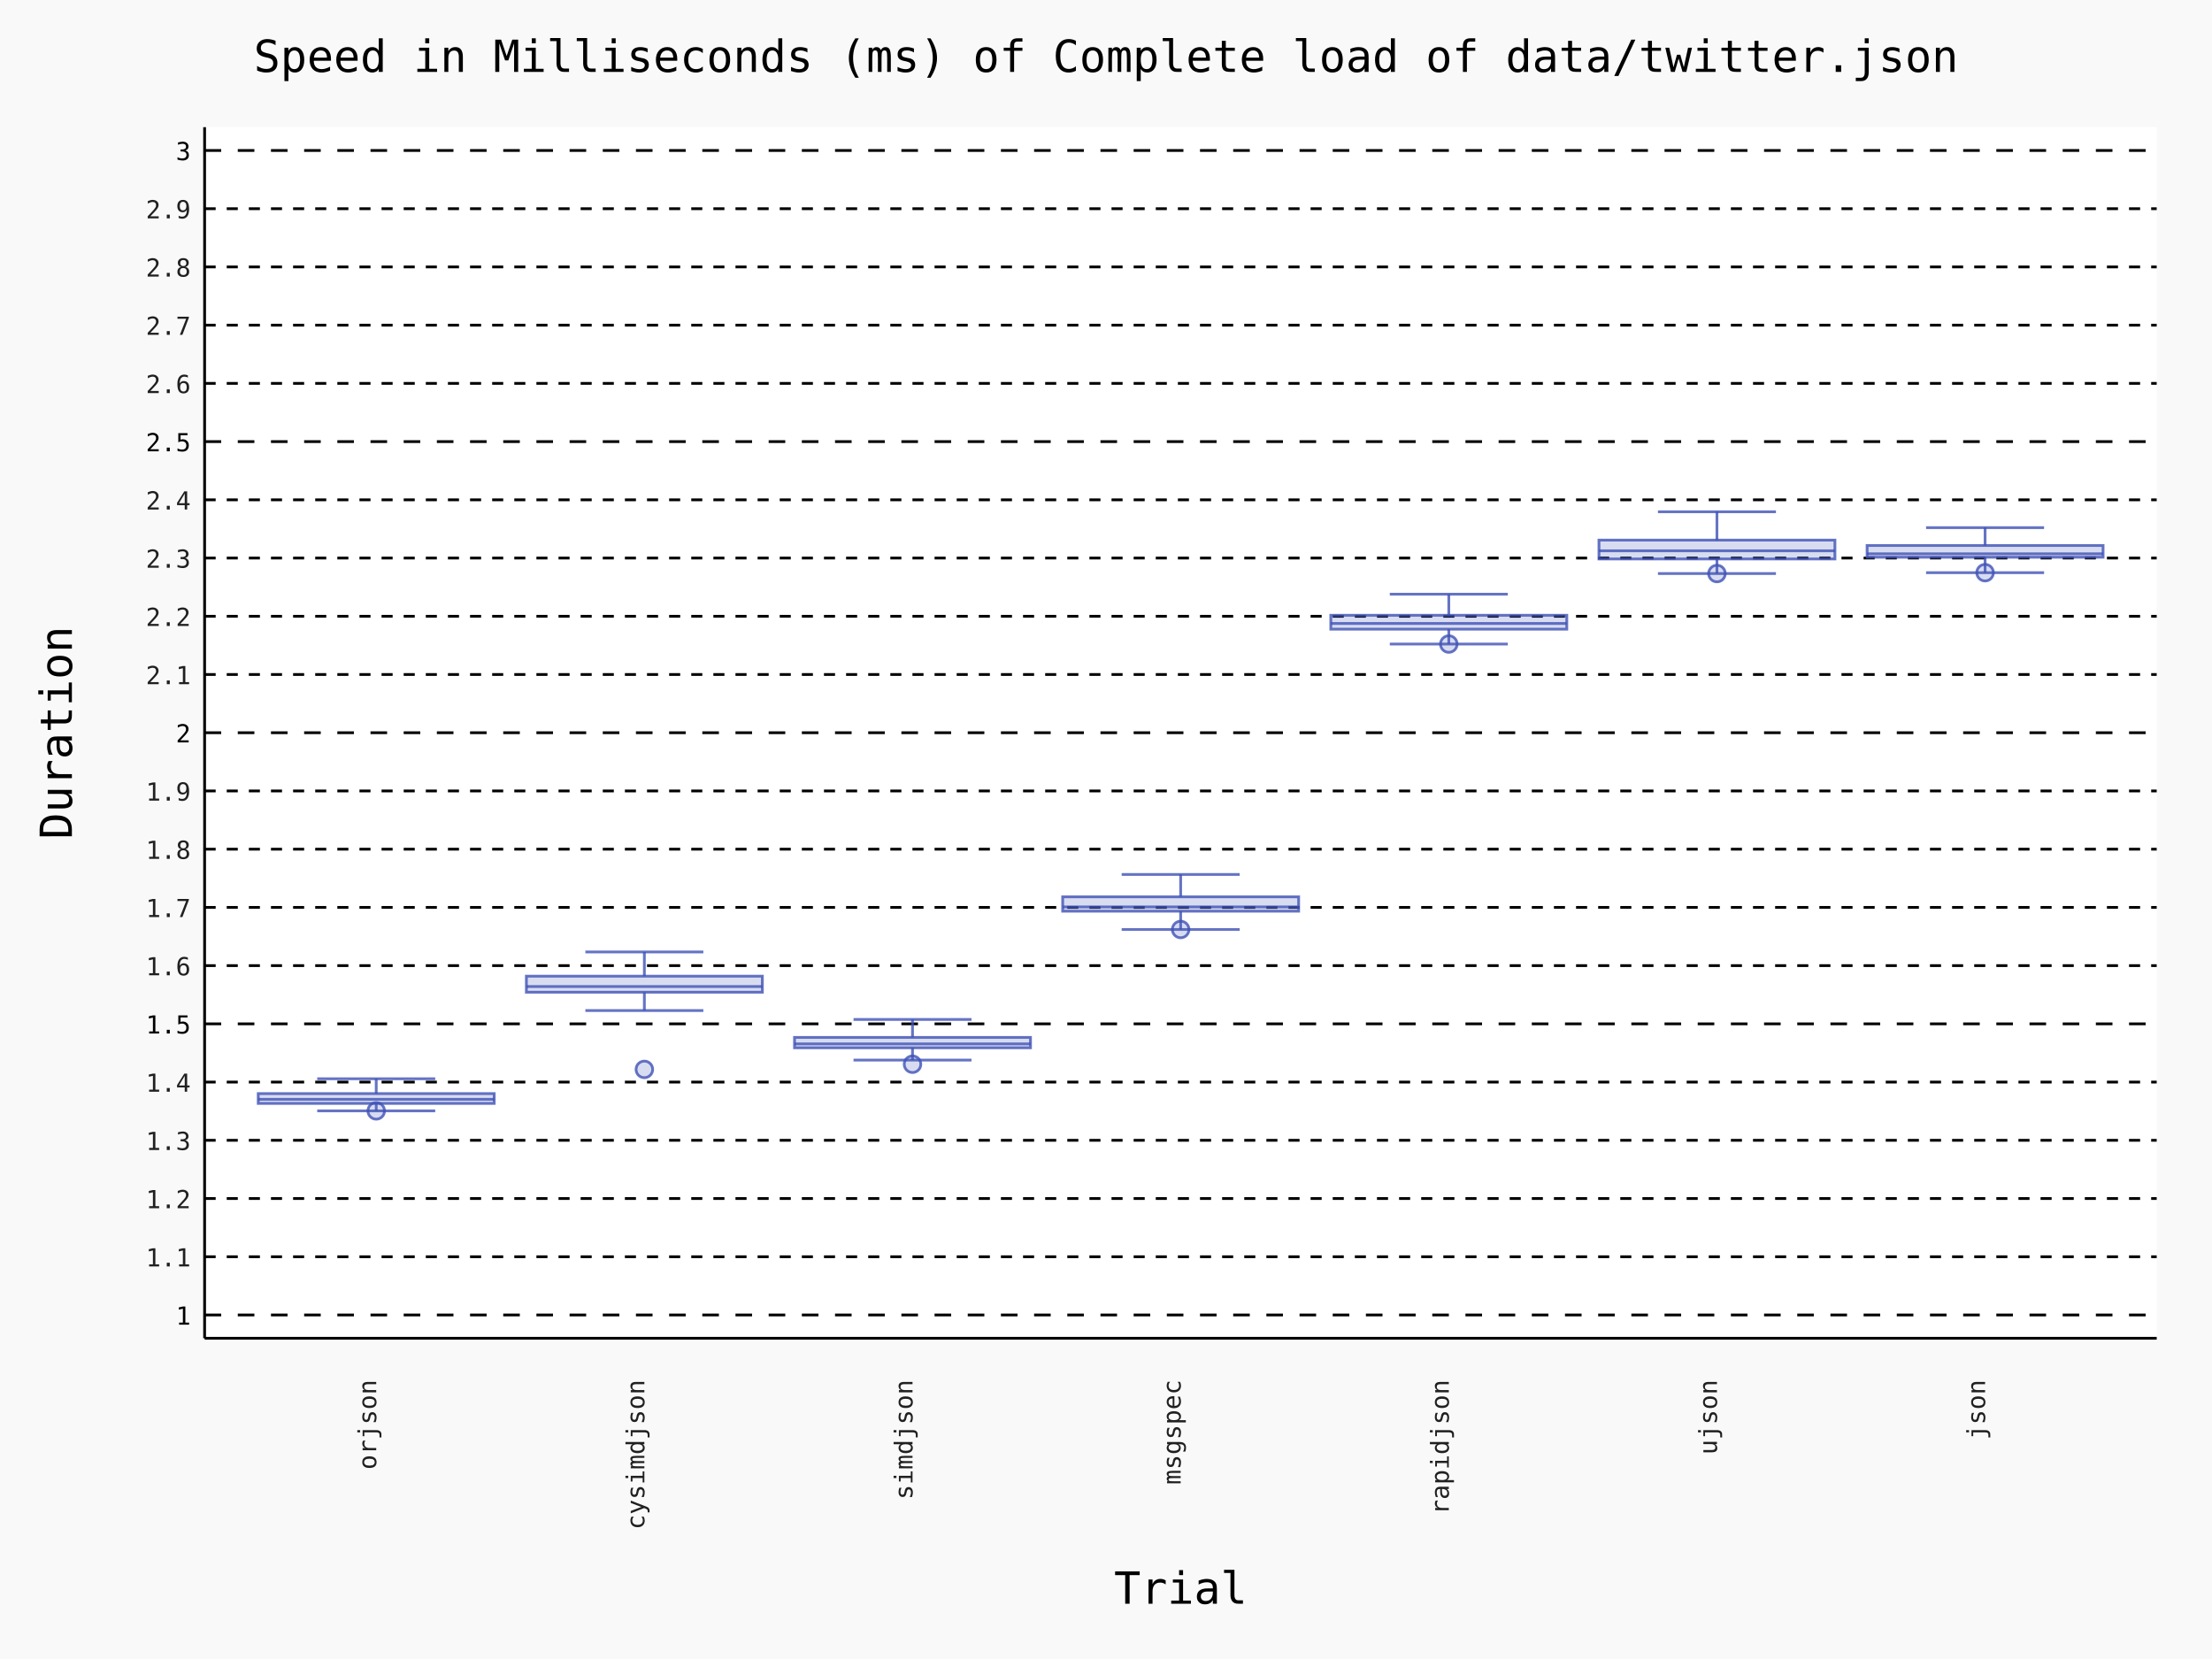
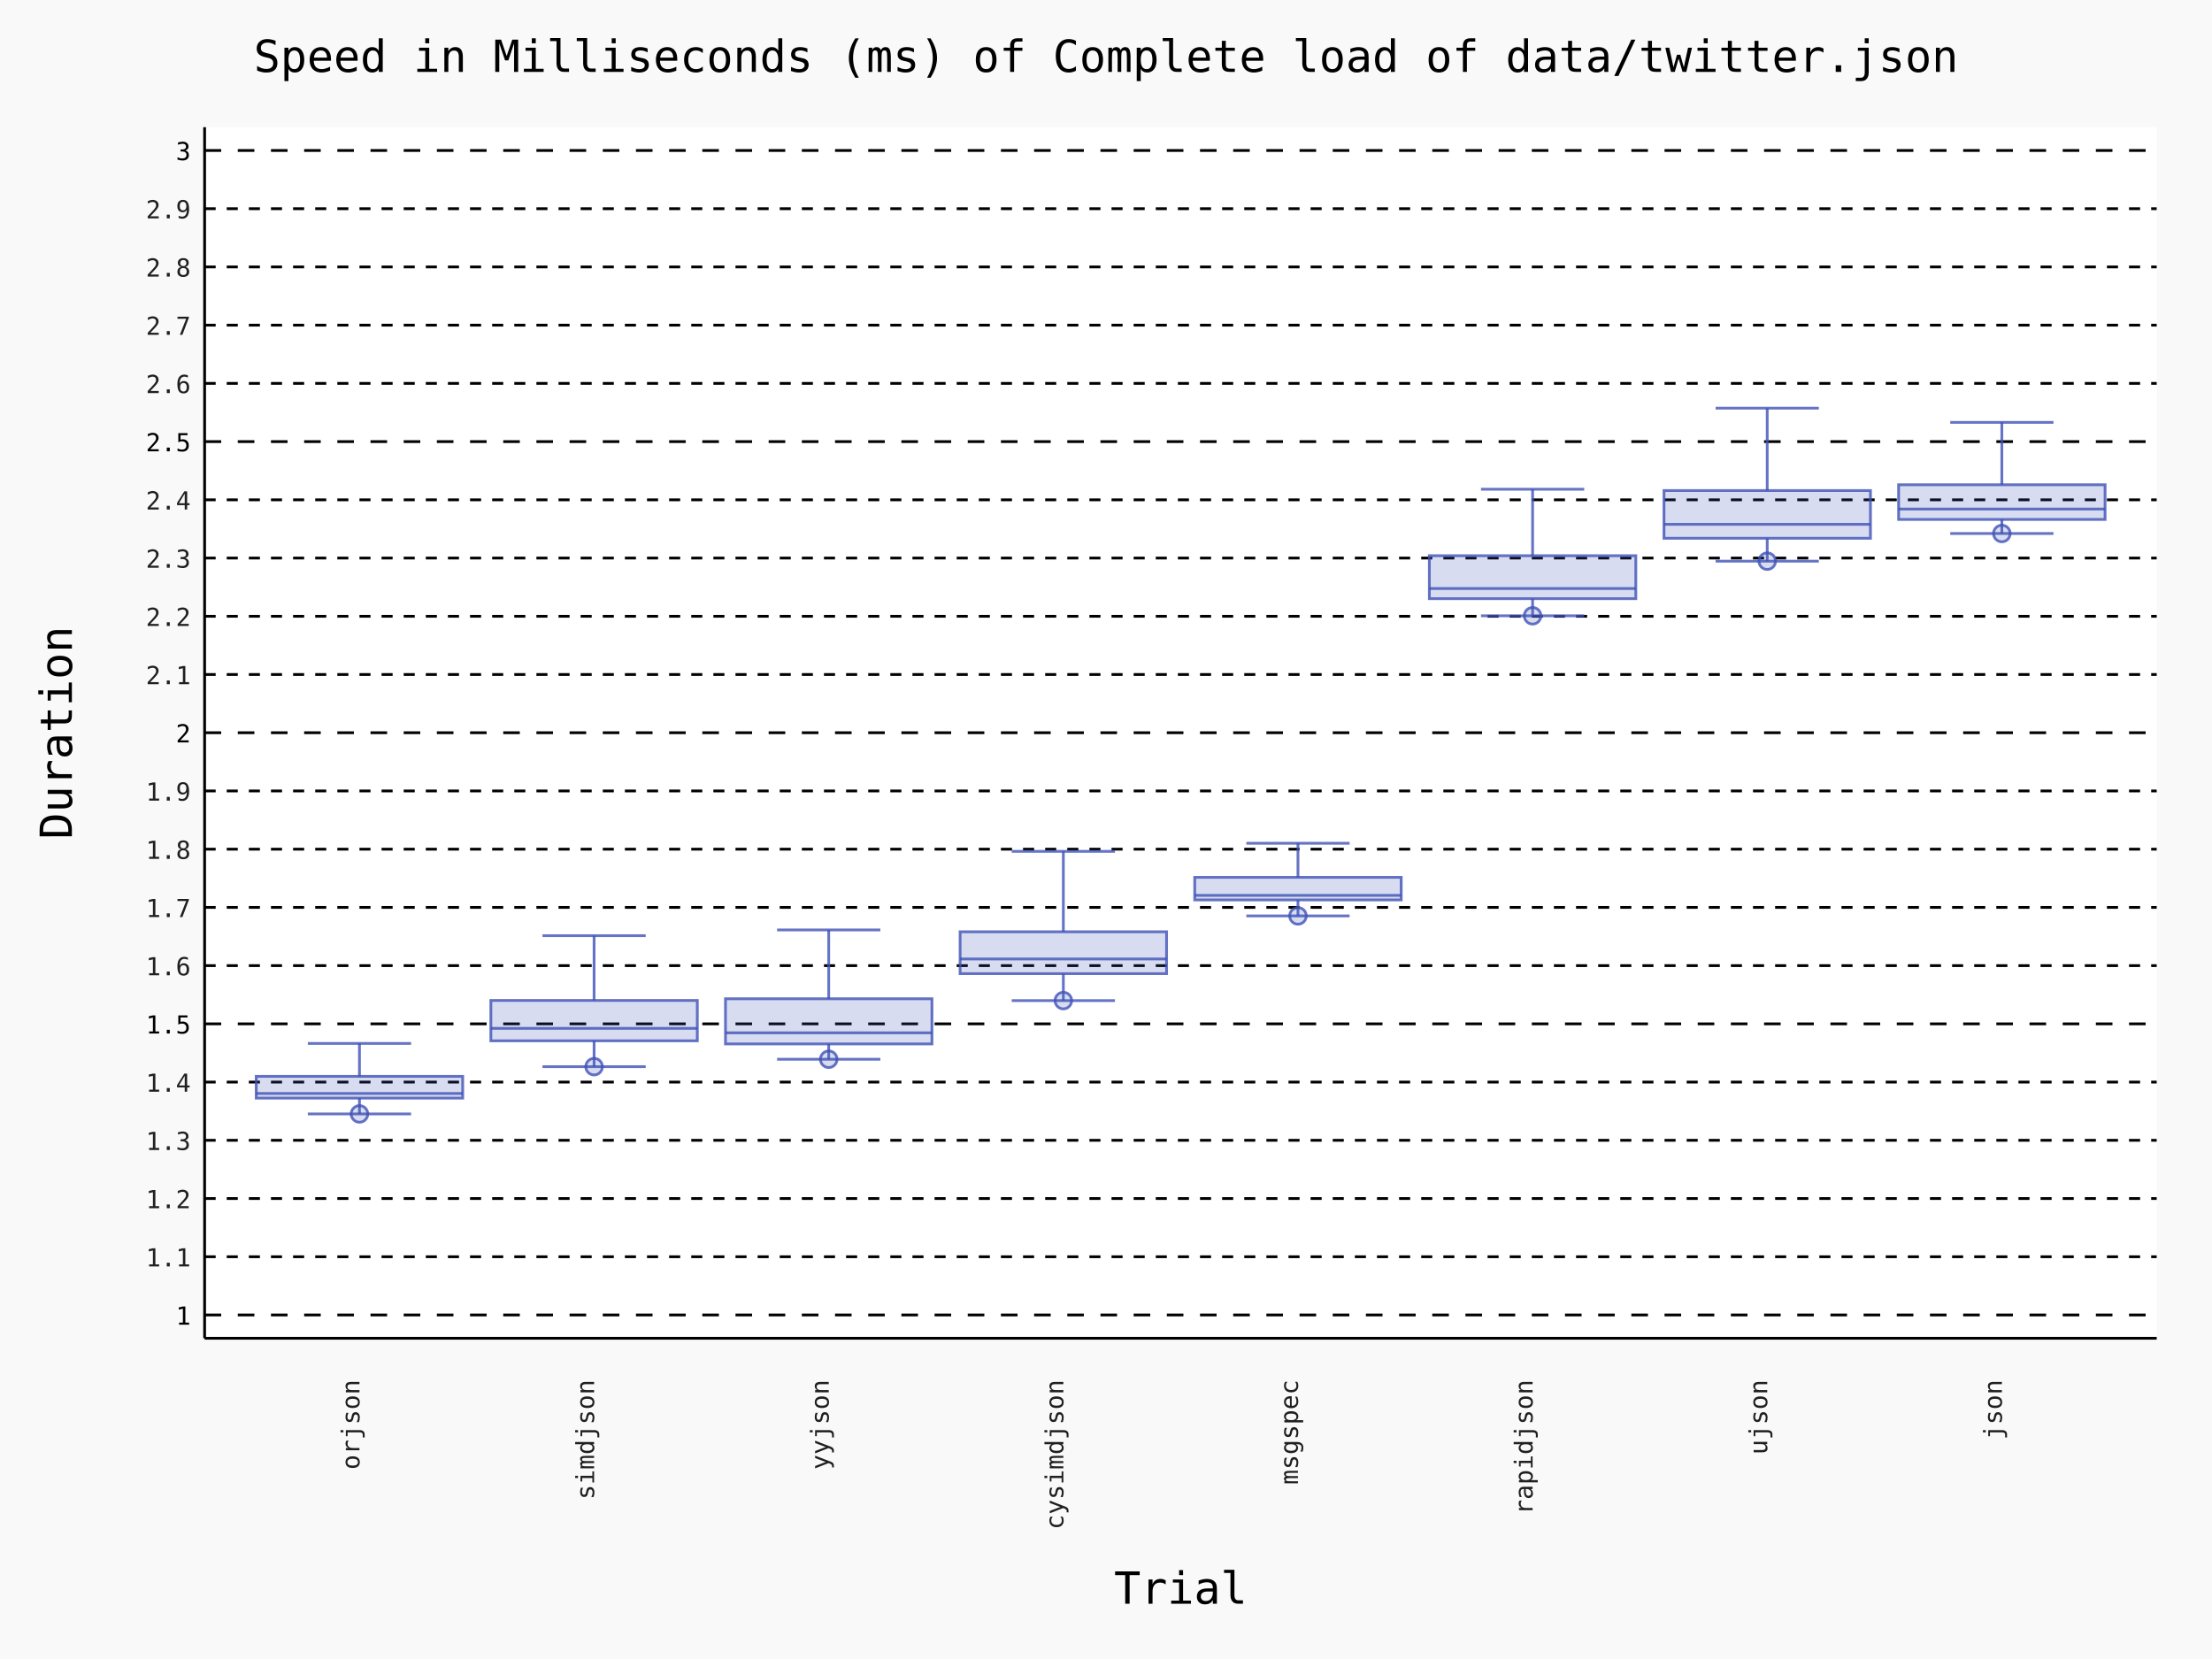
- <svg xmlns="http://www.w3.org/2000/svg" id="chart-14354705-ff18-4be9-b8b9-d10050f9c89e" class="pygal-chart" viewBox="0 0 800 600">
+ <svg xmlns="http://www.w3.org/2000/svg" id="chart-1b67615e-af65-4962-926c-816a9655a76c" class="pygal-chart" viewBox="0 0 800 600">
  <defs>
-     <style type="text/css">#chart-14354705-ff18-4be9-b8b9-d10050f9c89e{-webkit-user-select:none;-webkit-font-smoothing:antialiased;font-family:Consolas,"Deja Vu Sans Mono","Bitstream Vera Sans Mono","Courier New",monospace}#chart-14354705-ff18-4be9-b8b9-d10050f9c89e .title{font-family:Consolas,"Deja Vu Sans Mono","Bitstream Vera Sans Mono","Courier New",monospace;font-size:16px}#chart-14354705-ff18-4be9-b8b9-d10050f9c89e .legends .legend text{font-family:Consolas,"Deja Vu Sans Mono","Bitstream Vera Sans Mono","Courier New",monospace;font-size:14px}#chart-14354705-ff18-4be9-b8b9-d10050f9c89e .axis text{font-family:Consolas,"Deja Vu Sans Mono","Bitstream Vera Sans Mono","Courier New",monospace;font-size:10px}#chart-14354705-ff18-4be9-b8b9-d10050f9c89e .axis text.major{font-family:Consolas,"Deja Vu Sans Mono","Bitstream Vera Sans Mono","Courier New",monospace;font-size:10px}#chart-14354705-ff18-4be9-b8b9-d10050f9c89e .text-overlay text.value{font-family:Consolas,"Deja Vu Sans Mono","Bitstream Vera Sans Mono","Courier New",monospace;font-size:16px}#chart-14354705-ff18-4be9-b8b9-d10050f9c89e .text-overlay text.label{font-family:Consolas,"Deja Vu Sans Mono","Bitstream Vera Sans Mono","Courier New",monospace;font-size:10px}#chart-14354705-ff18-4be9-b8b9-d10050f9c89e .tooltip{font-family:Consolas,"Deja Vu Sans Mono","Bitstream Vera Sans Mono","Courier New",monospace;font-size:14px}#chart-14354705-ff18-4be9-b8b9-d10050f9c89e text.no_data{font-family:Consolas,"Deja Vu Sans Mono","Bitstream Vera Sans Mono","Courier New",monospace;font-size:64px}
- #chart-14354705-ff18-4be9-b8b9-d10050f9c89e{background-color:rgba(249,249,249,1)}#chart-14354705-ff18-4be9-b8b9-d10050f9c89e path,#chart-14354705-ff18-4be9-b8b9-d10050f9c89e line,#chart-14354705-ff18-4be9-b8b9-d10050f9c89e rect,#chart-14354705-ff18-4be9-b8b9-d10050f9c89e circle{-webkit-transition:150ms;-moz-transition:150ms;transition:150ms}#chart-14354705-ff18-4be9-b8b9-d10050f9c89e .graph &gt; .background{fill:rgba(249,249,249,1)}#chart-14354705-ff18-4be9-b8b9-d10050f9c89e .plot &gt; .background{fill:rgba(255,255,255,1)}#chart-14354705-ff18-4be9-b8b9-d10050f9c89e .graph{fill:rgba(0,0,0,.87)}#chart-14354705-ff18-4be9-b8b9-d10050f9c89e text.no_data{fill:rgba(0,0,0,1)}#chart-14354705-ff18-4be9-b8b9-d10050f9c89e .title{fill:rgba(0,0,0,1)}#chart-14354705-ff18-4be9-b8b9-d10050f9c89e .legends .legend text{fill:rgba(0,0,0,.87)}#chart-14354705-ff18-4be9-b8b9-d10050f9c89e .legends .legend:hover text{fill:rgba(0,0,0,1)}#chart-14354705-ff18-4be9-b8b9-d10050f9c89e .axis .line{stroke:rgba(0,0,0,1)}#chart-14354705-ff18-4be9-b8b9-d10050f9c89e .axis .guide.line{stroke:rgba(0,0,0,.54)}#chart-14354705-ff18-4be9-b8b9-d10050f9c89e .axis .major.line{stroke:rgba(0,0,0,.87)}#chart-14354705-ff18-4be9-b8b9-d10050f9c89e .axis text.major{fill:rgba(0,0,0,1)}#chart-14354705-ff18-4be9-b8b9-d10050f9c89e .axis.y .guides:hover .guide.line,#chart-14354705-ff18-4be9-b8b9-d10050f9c89e .line-graph .axis.x .guides:hover .guide.line,#chart-14354705-ff18-4be9-b8b9-d10050f9c89e .stackedline-graph .axis.x .guides:hover .guide.line,#chart-14354705-ff18-4be9-b8b9-d10050f9c89e .xy-graph .axis.x .guides:hover .guide.line{stroke:rgba(0,0,0,1)}#chart-14354705-ff18-4be9-b8b9-d10050f9c89e .axis .guides:hover text{fill:rgba(0,0,0,1)}#chart-14354705-ff18-4be9-b8b9-d10050f9c89e .reactive{fill-opacity:.7;stroke-opacity:.8;stroke-width:1}#chart-14354705-ff18-4be9-b8b9-d10050f9c89e .ci{stroke:rgba(0,0,0,.87)}#chart-14354705-ff18-4be9-b8b9-d10050f9c89e .reactive.active,#chart-14354705-ff18-4be9-b8b9-d10050f9c89e .active .reactive{fill-opacity:.8;stroke-opacity:.9;stroke-width:4}#chart-14354705-ff18-4be9-b8b9-d10050f9c89e .ci .reactive.active{stroke-width:1.5}#chart-14354705-ff18-4be9-b8b9-d10050f9c89e .series text{fill:rgba(0,0,0,1)}#chart-14354705-ff18-4be9-b8b9-d10050f9c89e .tooltip rect{fill:rgba(255,255,255,1);stroke:rgba(0,0,0,1);-webkit-transition:opacity 150ms;-moz-transition:opacity 150ms;transition:opacity 150ms}#chart-14354705-ff18-4be9-b8b9-d10050f9c89e .tooltip .label{fill:rgba(0,0,0,.87)}#chart-14354705-ff18-4be9-b8b9-d10050f9c89e .tooltip .label{fill:rgba(0,0,0,.87)}#chart-14354705-ff18-4be9-b8b9-d10050f9c89e .tooltip .legend{font-size:.8em;fill:rgba(0,0,0,.54)}#chart-14354705-ff18-4be9-b8b9-d10050f9c89e .tooltip .x_label{font-size:.6em;fill:rgba(0,0,0,1)}#chart-14354705-ff18-4be9-b8b9-d10050f9c89e .tooltip .xlink{font-size:.5em;text-decoration:underline}#chart-14354705-ff18-4be9-b8b9-d10050f9c89e .tooltip .value{font-size:1.5em}#chart-14354705-ff18-4be9-b8b9-d10050f9c89e .bound{font-size:.5em}#chart-14354705-ff18-4be9-b8b9-d10050f9c89e .max-value{font-size:.75em;fill:rgba(0,0,0,.54)}#chart-14354705-ff18-4be9-b8b9-d10050f9c89e .map-element{fill:rgba(255,255,255,1);stroke:rgba(0,0,0,.54) !important}#chart-14354705-ff18-4be9-b8b9-d10050f9c89e .map-element .reactive{fill-opacity:inherit;stroke-opacity:inherit}#chart-14354705-ff18-4be9-b8b9-d10050f9c89e .color-0,#chart-14354705-ff18-4be9-b8b9-d10050f9c89e .color-0 a:visited{stroke:#3F51B5;fill:#3F51B5}#chart-14354705-ff18-4be9-b8b9-d10050f9c89e .color-1,#chart-14354705-ff18-4be9-b8b9-d10050f9c89e .color-1 a:visited{stroke:#3F51B5;fill:#3F51B5}#chart-14354705-ff18-4be9-b8b9-d10050f9c89e .color-2,#chart-14354705-ff18-4be9-b8b9-d10050f9c89e .color-2 a:visited{stroke:#3F51B5;fill:#3F51B5}#chart-14354705-ff18-4be9-b8b9-d10050f9c89e .color-3,#chart-14354705-ff18-4be9-b8b9-d10050f9c89e .color-3 a:visited{stroke:#3F51B5;fill:#3F51B5}#chart-14354705-ff18-4be9-b8b9-d10050f9c89e .color-4,#chart-14354705-ff18-4be9-b8b9-d10050f9c89e .color-4 a:visited{stroke:#3F51B5;fill:#3F51B5}#chart-14354705-ff18-4be9-b8b9-d10050f9c89e .color-5,#chart-14354705-ff18-4be9-b8b9-d10050f9c89e .color-5 a:visited{stroke:#3F51B5;fill:#3F51B5}#chart-14354705-ff18-4be9-b8b9-d10050f9c89e .color-6,#chart-14354705-ff18-4be9-b8b9-d10050f9c89e .color-6 a:visited{stroke:#3F51B5;fill:#3F51B5}#chart-14354705-ff18-4be9-b8b9-d10050f9c89e .text-overlay .color-0 text{fill:black}#chart-14354705-ff18-4be9-b8b9-d10050f9c89e .text-overlay .color-1 text{fill:black}#chart-14354705-ff18-4be9-b8b9-d10050f9c89e .text-overlay .color-2 text{fill:black}#chart-14354705-ff18-4be9-b8b9-d10050f9c89e .text-overlay .color-3 text{fill:black}#chart-14354705-ff18-4be9-b8b9-d10050f9c89e .text-overlay .color-4 text{fill:black}#chart-14354705-ff18-4be9-b8b9-d10050f9c89e .text-overlay .color-5 text{fill:black}#chart-14354705-ff18-4be9-b8b9-d10050f9c89e .text-overlay .color-6 text{fill:black}
- #chart-14354705-ff18-4be9-b8b9-d10050f9c89e text.no_data{text-anchor:middle}#chart-14354705-ff18-4be9-b8b9-d10050f9c89e .guide.line{fill:none}#chart-14354705-ff18-4be9-b8b9-d10050f9c89e .centered{text-anchor:middle}#chart-14354705-ff18-4be9-b8b9-d10050f9c89e .title{text-anchor:middle}#chart-14354705-ff18-4be9-b8b9-d10050f9c89e .legends .legend text{fill-opacity:1}#chart-14354705-ff18-4be9-b8b9-d10050f9c89e .axis.x text{text-anchor:middle}#chart-14354705-ff18-4be9-b8b9-d10050f9c89e .axis.x:not(.web) text[transform]{text-anchor:start}#chart-14354705-ff18-4be9-b8b9-d10050f9c89e .axis.x:not(.web) text[transform].backwards{text-anchor:end}#chart-14354705-ff18-4be9-b8b9-d10050f9c89e .axis.y text{text-anchor:end}#chart-14354705-ff18-4be9-b8b9-d10050f9c89e .axis.y text[transform].backwards{text-anchor:start}#chart-14354705-ff18-4be9-b8b9-d10050f9c89e .axis.y2 text{text-anchor:start}#chart-14354705-ff18-4be9-b8b9-d10050f9c89e .axis.y2 text[transform].backwards{text-anchor:end}#chart-14354705-ff18-4be9-b8b9-d10050f9c89e .axis .guide.line{stroke-dasharray:4,4;stroke:black}#chart-14354705-ff18-4be9-b8b9-d10050f9c89e .axis .major.guide.line{stroke-dasharray:6,6;stroke:black}#chart-14354705-ff18-4be9-b8b9-d10050f9c89e .horizontal .axis.y .guide.line,#chart-14354705-ff18-4be9-b8b9-d10050f9c89e .horizontal .axis.y2 .guide.line,#chart-14354705-ff18-4be9-b8b9-d10050f9c89e .vertical .axis.x .guide.line{opacity:0}#chart-14354705-ff18-4be9-b8b9-d10050f9c89e .horizontal .axis.always_show .guide.line,#chart-14354705-ff18-4be9-b8b9-d10050f9c89e .vertical .axis.always_show .guide.line{opacity:1 !important}#chart-14354705-ff18-4be9-b8b9-d10050f9c89e .axis.y .guides:hover .guide.line,#chart-14354705-ff18-4be9-b8b9-d10050f9c89e .axis.y2 .guides:hover .guide.line,#chart-14354705-ff18-4be9-b8b9-d10050f9c89e .axis.x .guides:hover .guide.line{opacity:1}#chart-14354705-ff18-4be9-b8b9-d10050f9c89e .axis .guides:hover text{opacity:1}#chart-14354705-ff18-4be9-b8b9-d10050f9c89e .nofill{fill:none}#chart-14354705-ff18-4be9-b8b9-d10050f9c89e .subtle-fill{fill-opacity:.2}#chart-14354705-ff18-4be9-b8b9-d10050f9c89e .dot{stroke-width:1px;fill-opacity:1;stroke-opacity:1}#chart-14354705-ff18-4be9-b8b9-d10050f9c89e .dot.active{stroke-width:5px}#chart-14354705-ff18-4be9-b8b9-d10050f9c89e .dot.negative{fill:transparent}#chart-14354705-ff18-4be9-b8b9-d10050f9c89e text,#chart-14354705-ff18-4be9-b8b9-d10050f9c89e tspan{stroke:none !important}#chart-14354705-ff18-4be9-b8b9-d10050f9c89e .series text.active{opacity:1}#chart-14354705-ff18-4be9-b8b9-d10050f9c89e .tooltip rect{fill-opacity:.95;stroke-width:.5}#chart-14354705-ff18-4be9-b8b9-d10050f9c89e .tooltip text{fill-opacity:1}#chart-14354705-ff18-4be9-b8b9-d10050f9c89e .showable{visibility:hidden}#chart-14354705-ff18-4be9-b8b9-d10050f9c89e .showable.shown{visibility:visible}#chart-14354705-ff18-4be9-b8b9-d10050f9c89e .gauge-background{fill:rgba(229,229,229,1);stroke:none}#chart-14354705-ff18-4be9-b8b9-d10050f9c89e .bg-lines{stroke:rgba(249,249,249,1);stroke-width:2px}
+     <style type="text/css">#chart-1b67615e-af65-4962-926c-816a9655a76c{-webkit-user-select:none;-webkit-font-smoothing:antialiased;font-family:Consolas,"Deja Vu Sans Mono","Bitstream Vera Sans Mono","Courier New",monospace}#chart-1b67615e-af65-4962-926c-816a9655a76c .title{font-family:Consolas,"Deja Vu Sans Mono","Bitstream Vera Sans Mono","Courier New",monospace;font-size:16px}#chart-1b67615e-af65-4962-926c-816a9655a76c .legends .legend text{font-family:Consolas,"Deja Vu Sans Mono","Bitstream Vera Sans Mono","Courier New",monospace;font-size:14px}#chart-1b67615e-af65-4962-926c-816a9655a76c .axis text{font-family:Consolas,"Deja Vu Sans Mono","Bitstream Vera Sans Mono","Courier New",monospace;font-size:10px}#chart-1b67615e-af65-4962-926c-816a9655a76c .axis text.major{font-family:Consolas,"Deja Vu Sans Mono","Bitstream Vera Sans Mono","Courier New",monospace;font-size:10px}#chart-1b67615e-af65-4962-926c-816a9655a76c .text-overlay text.value{font-family:Consolas,"Deja Vu Sans Mono","Bitstream Vera Sans Mono","Courier New",monospace;font-size:16px}#chart-1b67615e-af65-4962-926c-816a9655a76c .text-overlay text.label{font-family:Consolas,"Deja Vu Sans Mono","Bitstream Vera Sans Mono","Courier New",monospace;font-size:10px}#chart-1b67615e-af65-4962-926c-816a9655a76c .tooltip{font-family:Consolas,"Deja Vu Sans Mono","Bitstream Vera Sans Mono","Courier New",monospace;font-size:14px}#chart-1b67615e-af65-4962-926c-816a9655a76c text.no_data{font-family:Consolas,"Deja Vu Sans Mono","Bitstream Vera Sans Mono","Courier New",monospace;font-size:64px}
+ #chart-1b67615e-af65-4962-926c-816a9655a76c{background-color:rgba(249,249,249,1)}#chart-1b67615e-af65-4962-926c-816a9655a76c path,#chart-1b67615e-af65-4962-926c-816a9655a76c line,#chart-1b67615e-af65-4962-926c-816a9655a76c rect,#chart-1b67615e-af65-4962-926c-816a9655a76c circle{-webkit-transition:150ms;-moz-transition:150ms;transition:150ms}#chart-1b67615e-af65-4962-926c-816a9655a76c .graph &gt; .background{fill:rgba(249,249,249,1)}#chart-1b67615e-af65-4962-926c-816a9655a76c .plot &gt; .background{fill:rgba(255,255,255,1)}#chart-1b67615e-af65-4962-926c-816a9655a76c .graph{fill:rgba(0,0,0,.87)}#chart-1b67615e-af65-4962-926c-816a9655a76c text.no_data{fill:rgba(0,0,0,1)}#chart-1b67615e-af65-4962-926c-816a9655a76c .title{fill:rgba(0,0,0,1)}#chart-1b67615e-af65-4962-926c-816a9655a76c .legends .legend text{fill:rgba(0,0,0,.87)}#chart-1b67615e-af65-4962-926c-816a9655a76c .legends .legend:hover text{fill:rgba(0,0,0,1)}#chart-1b67615e-af65-4962-926c-816a9655a76c .axis .line{stroke:rgba(0,0,0,1)}#chart-1b67615e-af65-4962-926c-816a9655a76c .axis .guide.line{stroke:rgba(0,0,0,.54)}#chart-1b67615e-af65-4962-926c-816a9655a76c .axis .major.line{stroke:rgba(0,0,0,.87)}#chart-1b67615e-af65-4962-926c-816a9655a76c .axis text.major{fill:rgba(0,0,0,1)}#chart-1b67615e-af65-4962-926c-816a9655a76c .axis.y .guides:hover .guide.line,#chart-1b67615e-af65-4962-926c-816a9655a76c .line-graph .axis.x .guides:hover .guide.line,#chart-1b67615e-af65-4962-926c-816a9655a76c .stackedline-graph .axis.x .guides:hover .guide.line,#chart-1b67615e-af65-4962-926c-816a9655a76c .xy-graph .axis.x .guides:hover .guide.line{stroke:rgba(0,0,0,1)}#chart-1b67615e-af65-4962-926c-816a9655a76c .axis .guides:hover text{fill:rgba(0,0,0,1)}#chart-1b67615e-af65-4962-926c-816a9655a76c .reactive{fill-opacity:.7;stroke-opacity:.8;stroke-width:1}#chart-1b67615e-af65-4962-926c-816a9655a76c .ci{stroke:rgba(0,0,0,.87)}#chart-1b67615e-af65-4962-926c-816a9655a76c .reactive.active,#chart-1b67615e-af65-4962-926c-816a9655a76c .active .reactive{fill-opacity:.8;stroke-opacity:.9;stroke-width:4}#chart-1b67615e-af65-4962-926c-816a9655a76c .ci .reactive.active{stroke-width:1.5}#chart-1b67615e-af65-4962-926c-816a9655a76c .series text{fill:rgba(0,0,0,1)}#chart-1b67615e-af65-4962-926c-816a9655a76c .tooltip rect{fill:rgba(255,255,255,1);stroke:rgba(0,0,0,1);-webkit-transition:opacity 150ms;-moz-transition:opacity 150ms;transition:opacity 150ms}#chart-1b67615e-af65-4962-926c-816a9655a76c .tooltip .label{fill:rgba(0,0,0,.87)}#chart-1b67615e-af65-4962-926c-816a9655a76c .tooltip .label{fill:rgba(0,0,0,.87)}#chart-1b67615e-af65-4962-926c-816a9655a76c .tooltip .legend{font-size:.8em;fill:rgba(0,0,0,.54)}#chart-1b67615e-af65-4962-926c-816a9655a76c .tooltip .x_label{font-size:.6em;fill:rgba(0,0,0,1)}#chart-1b67615e-af65-4962-926c-816a9655a76c .tooltip .xlink{font-size:.5em;text-decoration:underline}#chart-1b67615e-af65-4962-926c-816a9655a76c .tooltip .value{font-size:1.5em}#chart-1b67615e-af65-4962-926c-816a9655a76c .bound{font-size:.5em}#chart-1b67615e-af65-4962-926c-816a9655a76c .max-value{font-size:.75em;fill:rgba(0,0,0,.54)}#chart-1b67615e-af65-4962-926c-816a9655a76c .map-element{fill:rgba(255,255,255,1);stroke:rgba(0,0,0,.54) !important}#chart-1b67615e-af65-4962-926c-816a9655a76c .map-element .reactive{fill-opacity:inherit;stroke-opacity:inherit}#chart-1b67615e-af65-4962-926c-816a9655a76c .color-0,#chart-1b67615e-af65-4962-926c-816a9655a76c .color-0 a:visited{stroke:#3F51B5;fill:#3F51B5}#chart-1b67615e-af65-4962-926c-816a9655a76c .color-1,#chart-1b67615e-af65-4962-926c-816a9655a76c .color-1 a:visited{stroke:#3F51B5;fill:#3F51B5}#chart-1b67615e-af65-4962-926c-816a9655a76c .color-2,#chart-1b67615e-af65-4962-926c-816a9655a76c .color-2 a:visited{stroke:#3F51B5;fill:#3F51B5}#chart-1b67615e-af65-4962-926c-816a9655a76c .color-3,#chart-1b67615e-af65-4962-926c-816a9655a76c .color-3 a:visited{stroke:#3F51B5;fill:#3F51B5}#chart-1b67615e-af65-4962-926c-816a9655a76c .color-4,#chart-1b67615e-af65-4962-926c-816a9655a76c .color-4 a:visited{stroke:#3F51B5;fill:#3F51B5}#chart-1b67615e-af65-4962-926c-816a9655a76c .color-5,#chart-1b67615e-af65-4962-926c-816a9655a76c .color-5 a:visited{stroke:#3F51B5;fill:#3F51B5}#chart-1b67615e-af65-4962-926c-816a9655a76c .color-6,#chart-1b67615e-af65-4962-926c-816a9655a76c .color-6 a:visited{stroke:#3F51B5;fill:#3F51B5}#chart-1b67615e-af65-4962-926c-816a9655a76c .color-7,#chart-1b67615e-af65-4962-926c-816a9655a76c .color-7 a:visited{stroke:#3F51B5;fill:#3F51B5}#chart-1b67615e-af65-4962-926c-816a9655a76c .text-overlay .color-0 text{fill:black}#chart-1b67615e-af65-4962-926c-816a9655a76c .text-overlay .color-1 text{fill:black}#chart-1b67615e-af65-4962-926c-816a9655a76c .text-overlay .color-2 text{fill:black}#chart-1b67615e-af65-4962-926c-816a9655a76c .text-overlay .color-3 text{fill:black}#chart-1b67615e-af65-4962-926c-816a9655a76c .text-overlay .color-4 text{fill:black}#chart-1b67615e-af65-4962-926c-816a9655a76c .text-overlay .color-5 text{fill:black}#chart-1b67615e-af65-4962-926c-816a9655a76c .text-overlay .color-6 text{fill:black}#chart-1b67615e-af65-4962-926c-816a9655a76c .text-overlay .color-7 text{fill:black}
+ #chart-1b67615e-af65-4962-926c-816a9655a76c text.no_data{text-anchor:middle}#chart-1b67615e-af65-4962-926c-816a9655a76c .guide.line{fill:none}#chart-1b67615e-af65-4962-926c-816a9655a76c .centered{text-anchor:middle}#chart-1b67615e-af65-4962-926c-816a9655a76c .title{text-anchor:middle}#chart-1b67615e-af65-4962-926c-816a9655a76c .legends .legend text{fill-opacity:1}#chart-1b67615e-af65-4962-926c-816a9655a76c .axis.x text{text-anchor:middle}#chart-1b67615e-af65-4962-926c-816a9655a76c .axis.x:not(.web) text[transform]{text-anchor:start}#chart-1b67615e-af65-4962-926c-816a9655a76c .axis.x:not(.web) text[transform].backwards{text-anchor:end}#chart-1b67615e-af65-4962-926c-816a9655a76c .axis.y text{text-anchor:end}#chart-1b67615e-af65-4962-926c-816a9655a76c .axis.y text[transform].backwards{text-anchor:start}#chart-1b67615e-af65-4962-926c-816a9655a76c .axis.y2 text{text-anchor:start}#chart-1b67615e-af65-4962-926c-816a9655a76c .axis.y2 text[transform].backwards{text-anchor:end}#chart-1b67615e-af65-4962-926c-816a9655a76c .axis .guide.line{stroke-dasharray:4,4;stroke:black}#chart-1b67615e-af65-4962-926c-816a9655a76c .axis .major.guide.line{stroke-dasharray:6,6;stroke:black}#chart-1b67615e-af65-4962-926c-816a9655a76c .horizontal .axis.y .guide.line,#chart-1b67615e-af65-4962-926c-816a9655a76c .horizontal .axis.y2 .guide.line,#chart-1b67615e-af65-4962-926c-816a9655a76c .vertical .axis.x .guide.line{opacity:0}#chart-1b67615e-af65-4962-926c-816a9655a76c .horizontal .axis.always_show .guide.line,#chart-1b67615e-af65-4962-926c-816a9655a76c .vertical .axis.always_show .guide.line{opacity:1 !important}#chart-1b67615e-af65-4962-926c-816a9655a76c .axis.y .guides:hover .guide.line,#chart-1b67615e-af65-4962-926c-816a9655a76c .axis.y2 .guides:hover .guide.line,#chart-1b67615e-af65-4962-926c-816a9655a76c .axis.x .guides:hover .guide.line{opacity:1}#chart-1b67615e-af65-4962-926c-816a9655a76c .axis .guides:hover text{opacity:1}#chart-1b67615e-af65-4962-926c-816a9655a76c .nofill{fill:none}#chart-1b67615e-af65-4962-926c-816a9655a76c .subtle-fill{fill-opacity:.2}#chart-1b67615e-af65-4962-926c-816a9655a76c .dot{stroke-width:1px;fill-opacity:1;stroke-opacity:1}#chart-1b67615e-af65-4962-926c-816a9655a76c .dot.active{stroke-width:5px}#chart-1b67615e-af65-4962-926c-816a9655a76c .dot.negative{fill:transparent}#chart-1b67615e-af65-4962-926c-816a9655a76c text,#chart-1b67615e-af65-4962-926c-816a9655a76c tspan{stroke:none !important}#chart-1b67615e-af65-4962-926c-816a9655a76c .series text.active{opacity:1}#chart-1b67615e-af65-4962-926c-816a9655a76c .tooltip rect{fill-opacity:.95;stroke-width:.5}#chart-1b67615e-af65-4962-926c-816a9655a76c .tooltip text{fill-opacity:1}#chart-1b67615e-af65-4962-926c-816a9655a76c .showable{visibility:hidden}#chart-1b67615e-af65-4962-926c-816a9655a76c .showable.shown{visibility:visible}#chart-1b67615e-af65-4962-926c-816a9655a76c .gauge-background{fill:rgba(229,229,229,1);stroke:none}#chart-1b67615e-af65-4962-926c-816a9655a76c .bg-lines{stroke:rgba(249,249,249,1);stroke-width:2px}
.tooltip .value{font-size:1em !important}.axis text{font-size:9px !important}</style>
  </defs>
  <g class="graph custombox-graph vertical">
    <rect x="0" y="0" width="800" height="600" class="background" />
    <g transform="translate(74, 46)" class="plot">
      <rect x="0" y="0" width="706.0" height="438.0" class="background" />
      <g class="axis y always_show">
        <path d="M0 438 h706" class="line" />
        <g class="guides">
          <path d="M0 429.577 h706" class="major guide line" />
          <text x="-5" y="433.077" class="major">1</text>
        </g>
        <g class="guides">
          <path d="M0 408.519 h706" class="guide line" />
          <text x="-5" y="412.019" class="">1.1</text>
        </g>
        <g class="guides">
          <path d="M0 387.462 h706" class="guide line" />
          <text x="-5" y="390.962" class="">1.2</text>
        </g>
        <g class="guides">
          <path d="M0 366.404 h706" class="guide line" />
          <text x="-5" y="369.904" class="">1.3</text>
        </g>
        <g class="guides">
          <path d="M0 345.346 h706" class="guide line" />
          <text x="-5" y="348.846" class="">1.4</text>
        </g>
        <g class="guides">
          <path d="M0 324.288 h706" class="major guide line" />
          <text x="-5" y="327.788" class="major">1.5</text>
        </g>
        <g class="guides">
          <path d="M0 303.231 h706" class="guide line" />
          <text x="-5" y="306.731" class="">1.6</text>
        </g>
        <g class="guides">
          <path d="M0 282.173 h706" class="guide line" />
          <text x="-5" y="285.673" class="">1.7</text>
        </g>
        <g class="guides">
          <path d="M0 261.115 h706" class="guide line" />
          <text x="-5" y="264.615" class="">1.8</text>
        </g>
        <g class="guides">
          <path d="M0 240.058 h706" class="guide line" />
          <text x="-5" y="243.558" class="">1.9</text>
        </g>
        <g class="guides">
          <path d="M0 219 h706" class="major guide line" />
          <text x="-5" y="222.5" class="major">2</text>
        </g>
        <g class="guides">
          <path d="M0 197.942 h706" class="guide line" />
          <text x="-5" y="201.442" class="">2.1</text>
        </g>
        <g class="guides">
          <path d="M0 176.885 h706" class="guide line" />
          <text x="-5" y="180.385" class="">2.2</text>
        </g>
        <g class="guides">
          <path d="M0 155.827 h706" class="guide line" />
          <text x="-5" y="159.327" class="">2.3</text>
        </g>
        <g class="guides">
          <path d="M0 134.769 h706" class="guide line" />
          <text x="-5" y="138.269" class="">2.4</text>
        </g>
        <g class="guides">
          <path d="M0 113.712 h706" class="major guide line" />
          <text x="-5" y="117.212" class="major">2.5</text>
        </g>
        <g class="guides">
          <path d="M0 92.654 h706" class="guide line" />
          <text x="-5" y="96.154" class="">2.6</text>
        </g>
        <g class="guides">
          <path d="M0 71.596 h706" class="guide line" />
          <text x="-5" y="75.096" class="">2.7</text>
        </g>
        <g class="guides">
          <path d="M0 50.538 h706" class="guide line" />
          <text x="-5" y="54.038" class="">2.8</text>
        </g>
        <g class="guides">
          <path d="M0 29.481 h706" class="guide line" />
          <text x="-5" y="32.981" class="">2.9</text>
        </g>
        <g class="guides">
          <path d="M0 8.423 h706" class="major guide line" />
          <text x="-5" y="11.923" class="major">3</text>
        </g>
      </g>
      <g class="axis x">
        <path d="M0 0 v438" class="line" />
        <g class="guides">
-           <path d="M62.066 0 v438" class="guide line" />
-           <text x="62.066" y="453.0" class="backwards" transform="rotate(270 62.06593 453)">orjson</text>
-         </g>
-         <g class="guides">
-           <path d="M159.044 0 v438" class="guide line" />
-           <text x="159.044" y="453.0" class="backwards" transform="rotate(270 159.044 453)">cysimdjson</text>
-         </g>
-         <g class="guides">
-           <path d="M256.022 0 v438" class="guide line" />
-           <text x="256.022" y="453.0" class="backwards" transform="rotate(270 256.022 453)">simdjson</text>
-         </g>
-         <g class="guides">
-           <path d="M353 0 v438" class="guide line" />
-           <text x="353.0" y="453.0" class="backwards" transform="rotate(270 353 453)">msgspec</text>
-         </g>
-         <g class="guides">
-           <path d="M449.978 0 v438" class="guide line" />
-           <text x="449.978" y="453.0" class="backwards" transform="rotate(270 449.978 453)">rapidjson</text>
-         </g>
-         <g class="guides">
-           <path d="M546.956 0 v438" class="guide line" />
-           <text x="546.956" y="453.0" class="backwards" transform="rotate(270 546.956 453)">ujson</text>
-         </g>
-         <g class="guides">
-           <path d="M643.934 0 v438" class="guide line" />
-           <text x="643.934" y="453.0" class="backwards" transform="rotate(270 643.9341 453)">json</text>
+           <path d="M56.005 0 v438" class="guide line" />
+           <text x="56.005" y="453.0" class="backwards" transform="rotate(270 56.00481 453)">orjson</text>
+         </g>
+         <g class="guides">
+           <path d="M140.861 0 v438" class="guide line" />
+           <text x="140.861" y="453.0" class="backwards" transform="rotate(270 140.8606 453)">simdjson</text>
+         </g>
+         <g class="guides">
+           <path d="M225.716 0 v438" class="guide line" />
+           <text x="225.716" y="453.0" class="backwards" transform="rotate(270 225.7163 453)">yyjson</text>
+         </g>
+         <g class="guides">
+           <path d="M310.572 0 v438" class="guide line" />
+           <text x="310.572" y="453.0" class="backwards" transform="rotate(270 310.5721 453)">cysimdjson</text>
+         </g>
+         <g class="guides">
+           <path d="M395.428 0 v438" class="guide line" />
+           <text x="395.428" y="453.0" class="backwards" transform="rotate(270 395.4279 453)">msgspec</text>
+         </g>
+         <g class="guides">
+           <path d="M480.284 0 v438" class="guide line" />
+           <text x="480.284" y="453.0" class="backwards" transform="rotate(270 480.2837 453)">rapidjson</text>
+         </g>
+         <g class="guides">
+           <path d="M565.139 0 v438" class="guide line" />
+           <text x="565.139" y="453.0" class="backwards" transform="rotate(270 565.1394 453)">ujson</text>
+         </g>
+         <g class="guides">
+           <path d="M649.995 0 v438" class="guide line" />
+           <text x="649.995" y="453.0" class="backwards" transform="rotate(270 649.9952 453)">json</text>
        </g>
      </g>
      <g class="series serie-0 color-0">
        <g class="boxes">
          <g class="box">
-             <path stroke-width="3" d="M40.731 355.764 L83.401 355.764" class="reactive tooltip-trigger" />
-             <path stroke-width="3" d="M19.396 351.577 L104.736 351.577" class="reactive tooltip-trigger" />
-             <path stroke-width="3" d="M40.731 344.148 L83.401 344.148" class="reactive tooltip-trigger" />
-             <path stroke-width="2" d="M62.066 355.764 L62.066 353.064" class="reactive tooltip-trigger" />
-             <path stroke-width="2" d="M62.066 344.148 L62.066 349.512" class="reactive tooltip-trigger" />
-             <rect x="19.396" y="349.512" height="3.553" width="85.341" class="subtle-fill reactive tooltip-trigger" />
-             <circle cx="62.066" cy="355.764" r="3" class="subtle-fill reactive tooltip-trigger" />
-             <circle cx="62.066" cy="-973.312" r="3" class="subtle-fill reactive tooltip-trigger" />
+             <path stroke-width="3" d="M37.337 356.87 L74.673 356.87" class="reactive tooltip-trigger" />
+             <path stroke-width="3" d="M18.668 349.473 L93.341 349.473" class="reactive tooltip-trigger" />
+             <path stroke-width="3" d="M37.337 331.372 L74.673 331.372" class="reactive tooltip-trigger" />
+             <path stroke-width="2" d="M56.005 356.87 L56.005 351.149" class="reactive tooltip-trigger" />
+             <path stroke-width="2" d="M56.005 331.372 L56.005 343.276" class="reactive tooltip-trigger" />
+             <rect x="18.668" y="343.276" height="7.873" width="74.673" class="subtle-fill reactive tooltip-trigger" />
+             <circle cx="56.005" cy="356.87" r="3" class="subtle-fill reactive tooltip-trigger" />
+             <circle cx="56.005" cy="-3401.423" r="3" class="subtle-fill reactive tooltip-trigger" />
          </g>
        </g>
      </g>
      <g class="series serie-1 color-1">
        <g class="boxes">
          <g class="box">
-             <path stroke-width="3" d="M137.709 319.477 L180.379 319.477" class="reactive tooltip-trigger" />
-             <path stroke-width="3" d="M116.374 310.791 L201.714 310.791" class="reactive tooltip-trigger" />
-             <path stroke-width="3" d="M137.709 298.289 L180.379 298.289" class="reactive tooltip-trigger" />
-             <path stroke-width="2" d="M159.044 319.477 L159.044 312.846" class="reactive tooltip-trigger" />
-             <path stroke-width="2" d="M159.044 298.289 L159.044 307.046" class="reactive tooltip-trigger" />
-             <rect x="116.374" y="307.046" height="5.8" width="85.341" class="subtle-fill reactive tooltip-trigger" />
-             <circle cx="159.044" cy="340.764" r="3" class="subtle-fill reactive tooltip-trigger" />
-             <circle cx="159.044" cy="-838.687" r="3" class="subtle-fill reactive tooltip-trigger" />
+             <path stroke-width="3" d="M122.192 339.771 L159.529 339.771" class="reactive tooltip-trigger" />
+             <path stroke-width="3" d="M103.524 325.916 L178.197 325.916" class="reactive tooltip-trigger" />
+             <path stroke-width="3" d="M122.192 292.401 L159.529 292.401" class="reactive tooltip-trigger" />
+             <path stroke-width="2" d="M140.861 339.771 L140.861 330.425" class="reactive tooltip-trigger" />
+             <path stroke-width="2" d="M140.861 292.401 L140.861 315.823" class="reactive tooltip-trigger" />
+             <rect x="103.524" y="315.823" height="14.601" width="74.673" class="subtle-fill reactive tooltip-trigger" />
+             <circle cx="140.861" cy="339.771" r="3" class="subtle-fill reactive tooltip-trigger" />
+             <circle cx="140.861" cy="-3531.88" r="3" class="subtle-fill reactive tooltip-trigger" />
          </g>
        </g>
      </g>
      <g class="series serie-2 color-2">
        <g class="boxes">
          <g class="box">
-             <path stroke-width="3" d="M234.687 337.392 L277.357 337.392" class="reactive tooltip-trigger" />
-             <path stroke-width="3" d="M213.352 331.54 L298.692 331.54" class="reactive tooltip-trigger" />
-             <path stroke-width="3" d="M234.687 322.7 L277.357 322.7" class="reactive tooltip-trigger" />
-             <path stroke-width="2" d="M256.022 337.392 L256.022 332.946" class="reactive tooltip-trigger" />
-             <path stroke-width="2" d="M256.022 322.7 L256.022 329.19" class="reactive tooltip-trigger" />
-             <rect x="213.352" y="329.19" height="3.756" width="85.341" class="subtle-fill reactive tooltip-trigger" />
-             <circle cx="256.022" cy="338.892" r="3" class="subtle-fill reactive tooltip-trigger" />
-             <circle cx="256.022" cy="-1707.779" r="3" class="subtle-fill reactive tooltip-trigger" />
+             <path stroke-width="3" d="M207.048 337.094 L244.385 337.094" class="reactive tooltip-trigger" />
+             <path stroke-width="3" d="M188.38 327.531 L263.053 327.531" class="reactive tooltip-trigger" />
+             <path stroke-width="3" d="M207.048 290.321 L244.385 290.321" class="reactive tooltip-trigger" />
+             <path stroke-width="2" d="M225.716 337.094 L225.716 331.551" class="reactive tooltip-trigger" />
+             <path stroke-width="2" d="M225.716 290.321 L225.716 315.212" class="reactive tooltip-trigger" />
+             <rect x="188.38" y="315.212" height="16.34" width="74.673" class="subtle-fill reactive tooltip-trigger" />
+             <circle cx="225.716" cy="337.094" r="3" class="subtle-fill reactive tooltip-trigger" />
+             <circle cx="225.716" cy="-4127.469" r="3" class="subtle-fill reactive tooltip-trigger" />
          </g>
        </g>
      </g>
      <g class="series serie-3 color-3">
        <g class="boxes">
          <g class="box">
-             <path stroke-width="3" d="M331.665 290.163 L374.335 290.163" class="reactive tooltip-trigger" />
-             <path stroke-width="3" d="M310.33 282.002 L395.67 282.002" class="reactive tooltip-trigger" />
-             <path stroke-width="3" d="M331.665 270.264 L374.335 270.264" class="reactive tooltip-trigger" />
-             <path stroke-width="2" d="M353 290.163 L353 283.544" class="reactive tooltip-trigger" />
-             <path stroke-width="2" d="M353 270.264 L353 278.35" class="reactive tooltip-trigger" />
-             <rect x="310.33" y="278.35" height="5.194" width="85.341" class="subtle-fill reactive tooltip-trigger" />
-             <circle cx="353.0" cy="290.163" r="3" class="subtle-fill reactive tooltip-trigger" />
-             <circle cx="353.0" cy="-1120.833" r="3" class="subtle-fill reactive tooltip-trigger" />
+             <path stroke-width="3" d="M291.904 315.88 L329.24 315.88" class="reactive tooltip-trigger" />
+             <path stroke-width="3" d="M273.236 300.826 L347.909 300.826" class="reactive tooltip-trigger" />
+             <path stroke-width="3" d="M291.904 261.905 L329.24 261.905" class="reactive tooltip-trigger" />
+             <path stroke-width="2" d="M310.572 315.88 L310.572 306.14" class="reactive tooltip-trigger" />
+             <path stroke-width="2" d="M310.572 261.905 L310.572 290.985" class="reactive tooltip-trigger" />
+             <rect x="273.236" y="290.985" height="15.155" width="74.673" class="subtle-fill reactive tooltip-trigger" />
+             <circle cx="310.572" cy="315.88" r="3" class="subtle-fill reactive tooltip-trigger" />
+             <circle cx="310.572" cy="-1238.856" r="3" class="subtle-fill reactive tooltip-trigger" />
          </g>
        </g>
      </g>
      <g class="series serie-4 color-4">
        <g class="boxes">
          <g class="box">
-             <path stroke-width="3" d="M428.643 186.929 L471.313 186.929" class="reactive tooltip-trigger" />
-             <path stroke-width="3" d="M407.308 179.484 L492.648 179.484" class="reactive tooltip-trigger" />
-             <path stroke-width="3" d="M428.643 168.895 L471.313 168.895" class="reactive tooltip-trigger" />
-             <path stroke-width="2" d="M449.978 186.929 L449.978 181.547" class="reactive tooltip-trigger" />
-             <path stroke-width="2" d="M449.978 168.895 L449.978 176.521" class="reactive tooltip-trigger" />
-             <rect x="407.308" y="176.521" height="5.025" width="85.341" class="subtle-fill reactive tooltip-trigger" />
-             <circle cx="449.978" cy="186.929" r="3" class="subtle-fill reactive tooltip-trigger" />
-             <circle cx="449.978" cy="-1615.737" r="3" class="subtle-fill reactive tooltip-trigger" />
+             <path stroke-width="3" d="M376.76 285.25 L414.096 285.25" class="reactive tooltip-trigger" />
+             <path stroke-width="3" d="M358.091 277.824 L432.764 277.824" class="reactive tooltip-trigger" />
+             <path stroke-width="3" d="M376.76 258.977 L414.096 258.977" class="reactive tooltip-trigger" />
+             <path stroke-width="2" d="M395.428 285.25 L395.428 279.466" class="reactive tooltip-trigger" />
+             <path stroke-width="2" d="M395.428 258.977 L395.428 271.299" class="reactive tooltip-trigger" />
+             <rect x="358.091" y="271.299" height="8.167" width="74.673" class="subtle-fill reactive tooltip-trigger" />
+             <circle cx="395.428" cy="285.25" r="3" class="subtle-fill reactive tooltip-trigger" />
+             <circle cx="395.428" cy="-2913.822" r="3" class="subtle-fill reactive tooltip-trigger" />
          </g>
        </g>
      </g>
      <g class="series serie-5 color-5">
        <g class="boxes">
          <g class="box">
-             <path stroke-width="3" d="M525.621 161.43 L568.291 161.43" class="reactive tooltip-trigger" />
-             <path stroke-width="3" d="M504.286 153.207 L589.626 153.207" class="reactive tooltip-trigger" />
-             <path stroke-width="3" d="M525.621 139.091 L568.291 139.091" class="reactive tooltip-trigger" />
-             <path stroke-width="2" d="M546.956 161.43 L546.956 156.156" class="reactive tooltip-trigger" />
-             <path stroke-width="2" d="M546.956 139.091 L546.956 149.339" class="reactive tooltip-trigger" />
-             <rect x="504.286" y="149.339" height="6.817" width="85.341" class="subtle-fill reactive tooltip-trigger" />
-             <circle cx="546.956" cy="161.43" r="3" class="subtle-fill reactive tooltip-trigger" />
-             <circle cx="546.956" cy="-2027.497" r="3" class="subtle-fill reactive tooltip-trigger" />
+             <path stroke-width="3" d="M461.615 176.709 L498.952 176.709" class="reactive tooltip-trigger" />
+             <path stroke-width="3" d="M442.947 166.841 L517.62 166.841" class="reactive tooltip-trigger" />
+             <path stroke-width="3" d="M461.615 130.935 L498.952 130.935" class="reactive tooltip-trigger" />
+             <path stroke-width="2" d="M480.284 176.709 L480.284 170.515" class="reactive tooltip-trigger" />
+             <path stroke-width="2" d="M480.284 130.935 L480.284 154.977" class="reactive tooltip-trigger" />
+             <rect x="442.947" y="154.977" height="15.538" width="74.673" class="subtle-fill reactive tooltip-trigger" />
+             <circle cx="480.284" cy="176.709" r="3" class="subtle-fill reactive tooltip-trigger" />
+             <circle cx="480.284" cy="-3375.259" r="3" class="subtle-fill reactive tooltip-trigger" />
          </g>
        </g>
      </g>
      <g class="series serie-6 color-6">
        <g class="boxes">
          <g class="box">
-             <path stroke-width="3" d="M622.599 161.116 L665.269 161.116" class="reactive tooltip-trigger" />
-             <path stroke-width="3" d="M601.264 154.287 L686.604 154.287" class="reactive tooltip-trigger" />
-             <path stroke-width="3" d="M622.599 144.834 L665.269 144.834" class="reactive tooltip-trigger" />
-             <path stroke-width="2" d="M643.934 161.116 L643.934 155.533" class="reactive tooltip-trigger" />
-             <path stroke-width="2" d="M643.934 144.834 L643.934 151.282" class="reactive tooltip-trigger" />
-             <rect x="601.264" y="151.282" height="4.251" width="85.341" class="subtle-fill reactive tooltip-trigger" />
-             <circle cx="643.934" cy="161.116" r="3" class="subtle-fill reactive tooltip-trigger" />
-             <circle cx="643.934" cy="-1032.721" r="3" class="subtle-fill reactive tooltip-trigger" />
+             <path stroke-width="3" d="M546.471 156.956 L583.808 156.956" class="reactive tooltip-trigger" />
+             <path stroke-width="3" d="M527.803 143.633 L602.476 143.633" class="reactive tooltip-trigger" />
+             <path stroke-width="3" d="M546.471 101.616 L583.808 101.616" class="reactive tooltip-trigger" />
+             <path stroke-width="2" d="M565.139 156.956 L565.139 148.675" class="reactive tooltip-trigger" />
+             <path stroke-width="2" d="M565.139 101.616 L565.139 131.42" class="reactive tooltip-trigger" />
+             <rect x="527.803" y="131.42" height="17.255" width="74.673" class="subtle-fill reactive tooltip-trigger" />
+             <circle cx="565.139" cy="156.956" r="3" class="subtle-fill reactive tooltip-trigger" />
+             <circle cx="565.139" cy="-4290.855" r="3" class="subtle-fill reactive tooltip-trigger" />
+           </g>
+         </g>
+       </g>
+       <g class="series serie-7 color-7">
+         <g class="boxes">
+           <g class="box">
+             <path stroke-width="3" d="M631.327 146.948 L668.663 146.948" class="reactive tooltip-trigger" />
+             <path stroke-width="3" d="M612.659 138.102 L687.332 138.102" class="reactive tooltip-trigger" />
+             <path stroke-width="3" d="M631.327 106.759 L668.663 106.759" class="reactive tooltip-trigger" />
+             <path stroke-width="2" d="M649.995 146.948 L649.995 141.869" class="reactive tooltip-trigger" />
+             <path stroke-width="2" d="M649.995 106.759 L649.995 129.314" class="reactive tooltip-trigger" />
+             <rect x="612.659" y="129.314" height="12.555" width="74.673" class="subtle-fill reactive tooltip-trigger" />
+             <circle cx="649.995" cy="146.948" r="3" class="subtle-fill reactive tooltip-trigger" />
+             <circle cx="649.995" cy="-2929.362" r="3" class="subtle-fill reactive tooltip-trigger" />
          </g>
        </g>
      </g>
    </g>
    <g class="titles">
      <text x="400.0" y="26" class="title plot_title">Speed in Milliseconds (ms) of Complete load of data/twitter.json</text>
      <text x="427.0" y="580.0" class="title">Trial</text>
      <text x="0" y="291.0" class="title" transform="rotate(-90 0 265)">Duration</text>
    </g>
    <g transform="translate(74, 46)" class="plot overlay">
      <g class="series serie-0 color-0" />
      <g class="series serie-1 color-1" />
      <g class="series serie-2 color-2" />
      <g class="series serie-3 color-3" />
      <g class="series serie-4 color-4" />
      <g class="series serie-5 color-5" />
      <g class="series serie-6 color-6" />
+       <g class="series serie-7 color-7" />
    </g>
    <g transform="translate(74, 46)" class="plot text-overlay">
      <g class="series serie-0 color-0" />
      <g class="series serie-1 color-1" />
      <g class="series serie-2 color-2" />
      <g class="series serie-3 color-3" />
      <g class="series serie-4 color-4" />
      <g class="series serie-5 color-5" />
      <g class="series serie-6 color-6" />
+       <g class="series serie-7 color-7" />
    </g>
    <g transform="translate(74, 46)" class="plot tooltip-overlay">
      <g transform="translate(0 0)" style="opacity: 0" class="tooltip">
        <rect rx="0" ry="0" width="0" height="0" class="tooltip-box" />
        <g class="text" />
      </g>
    </g>
  </g>
</svg>
